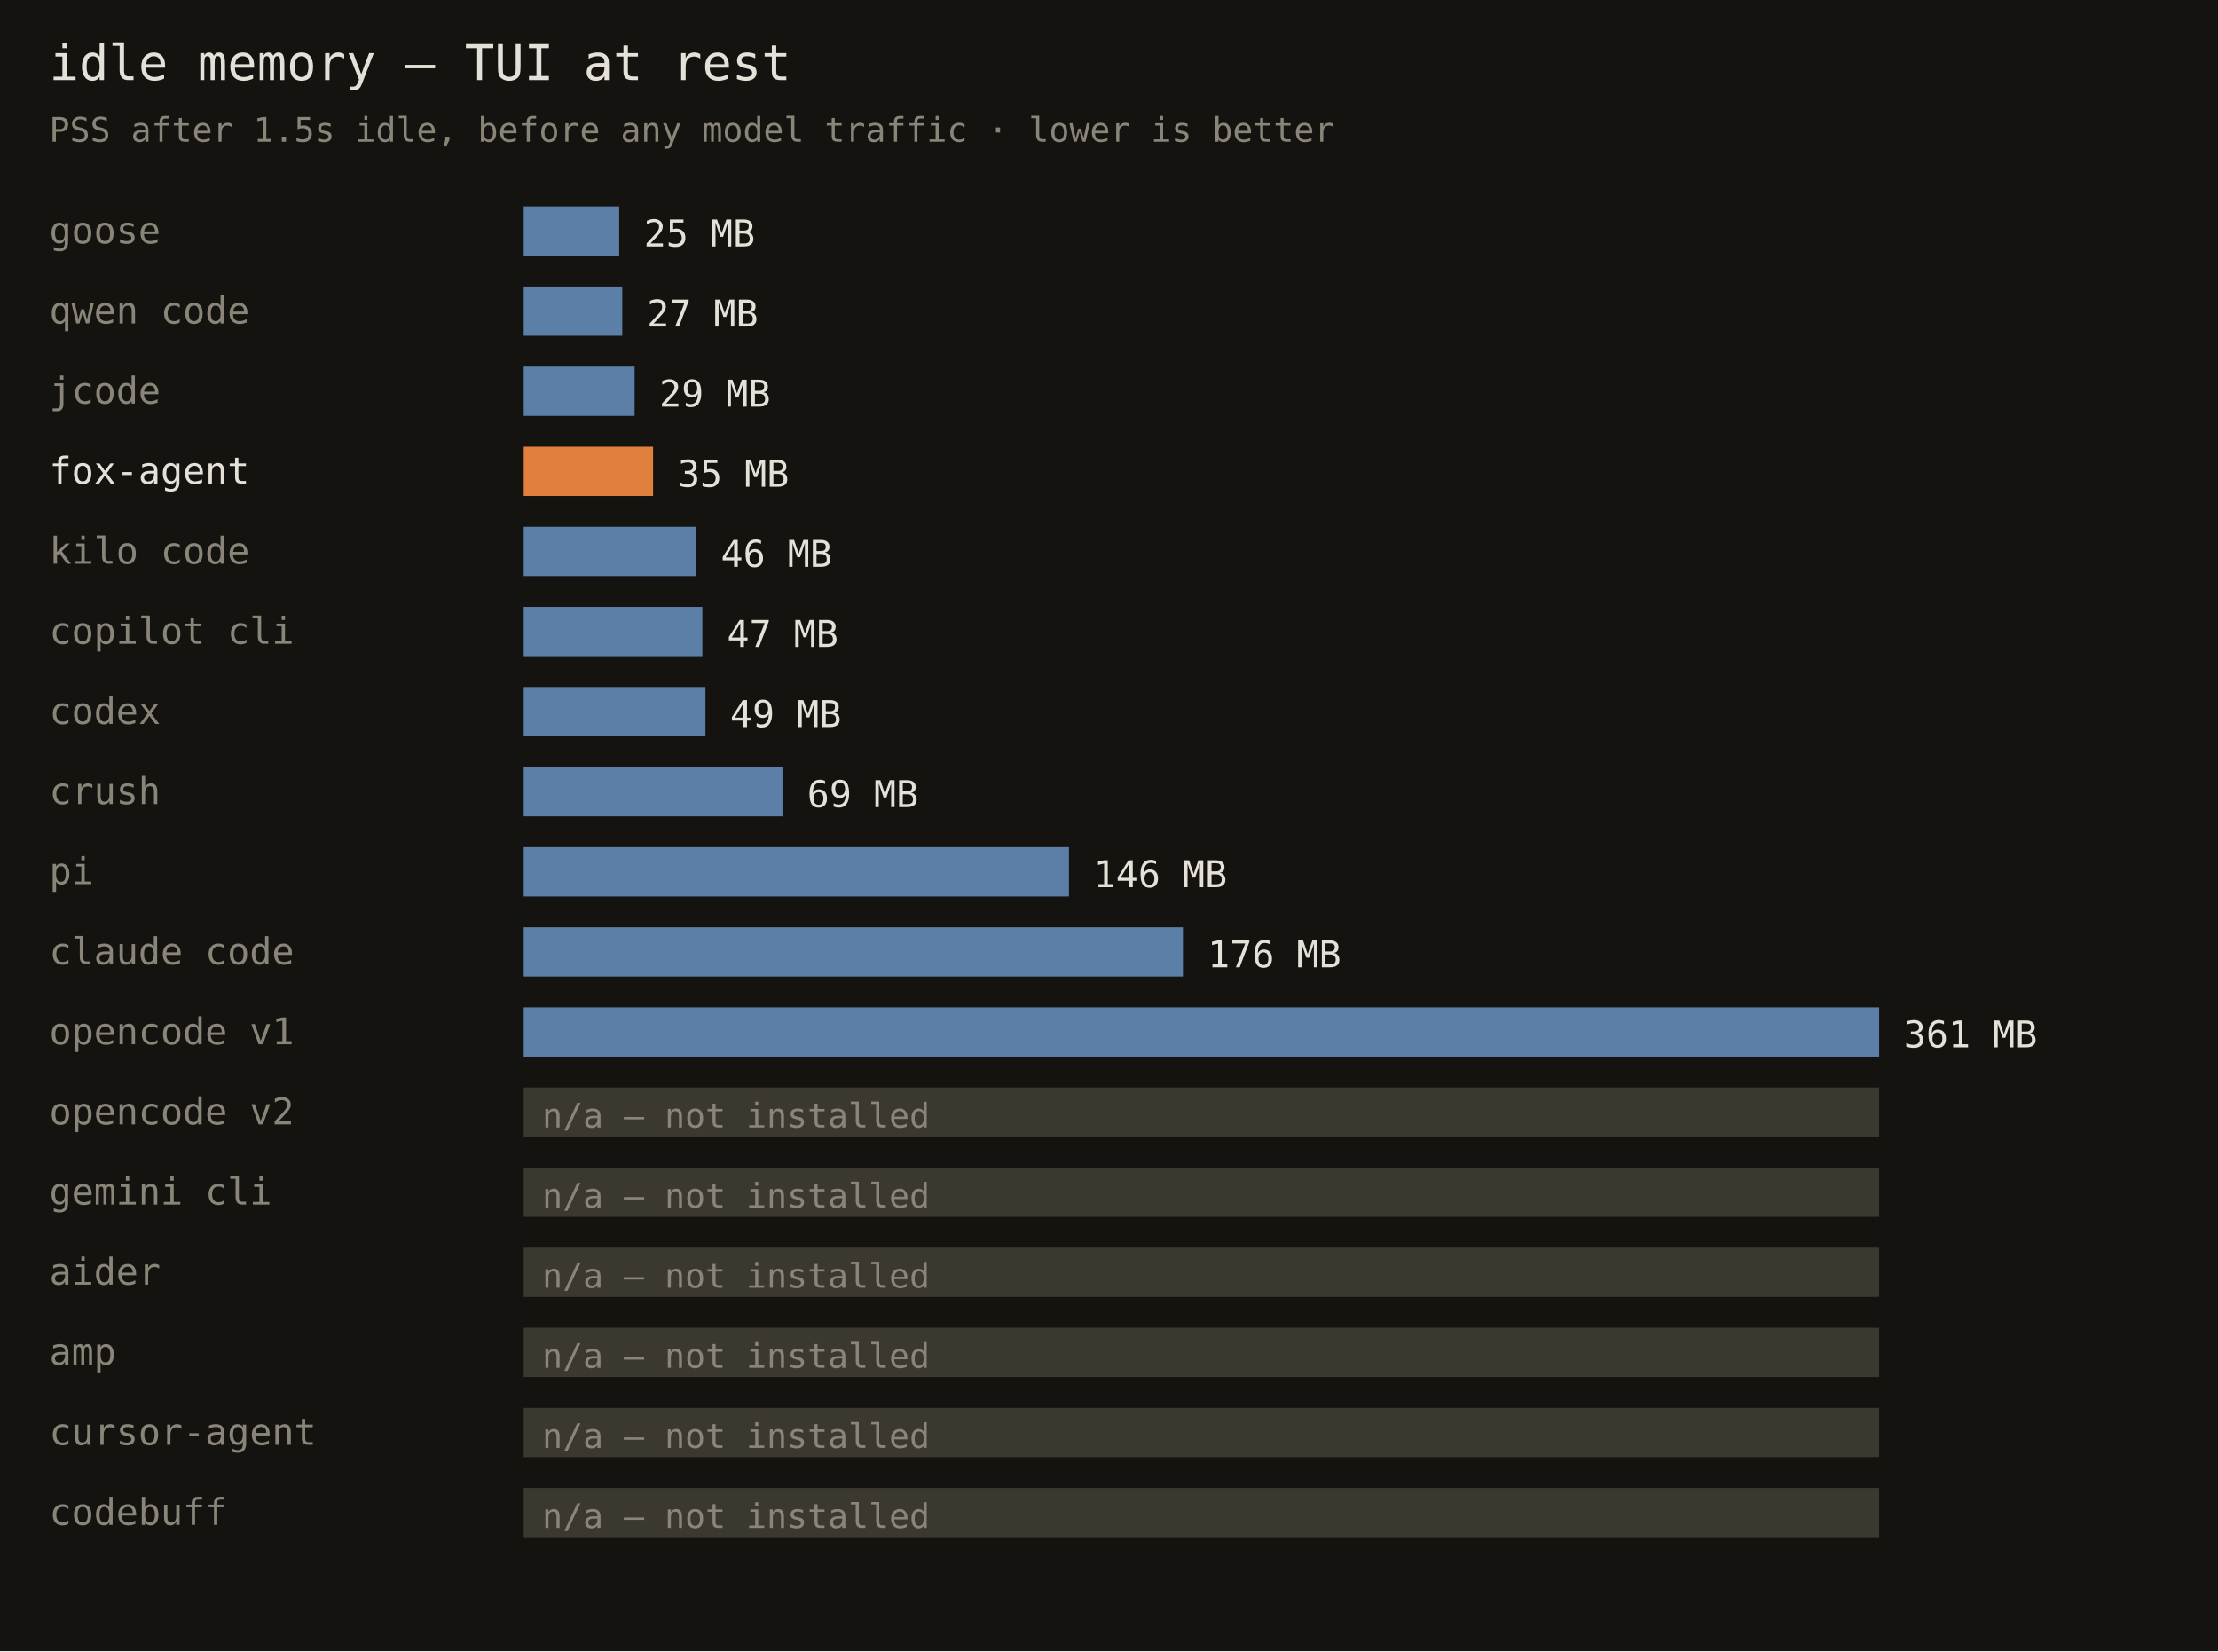
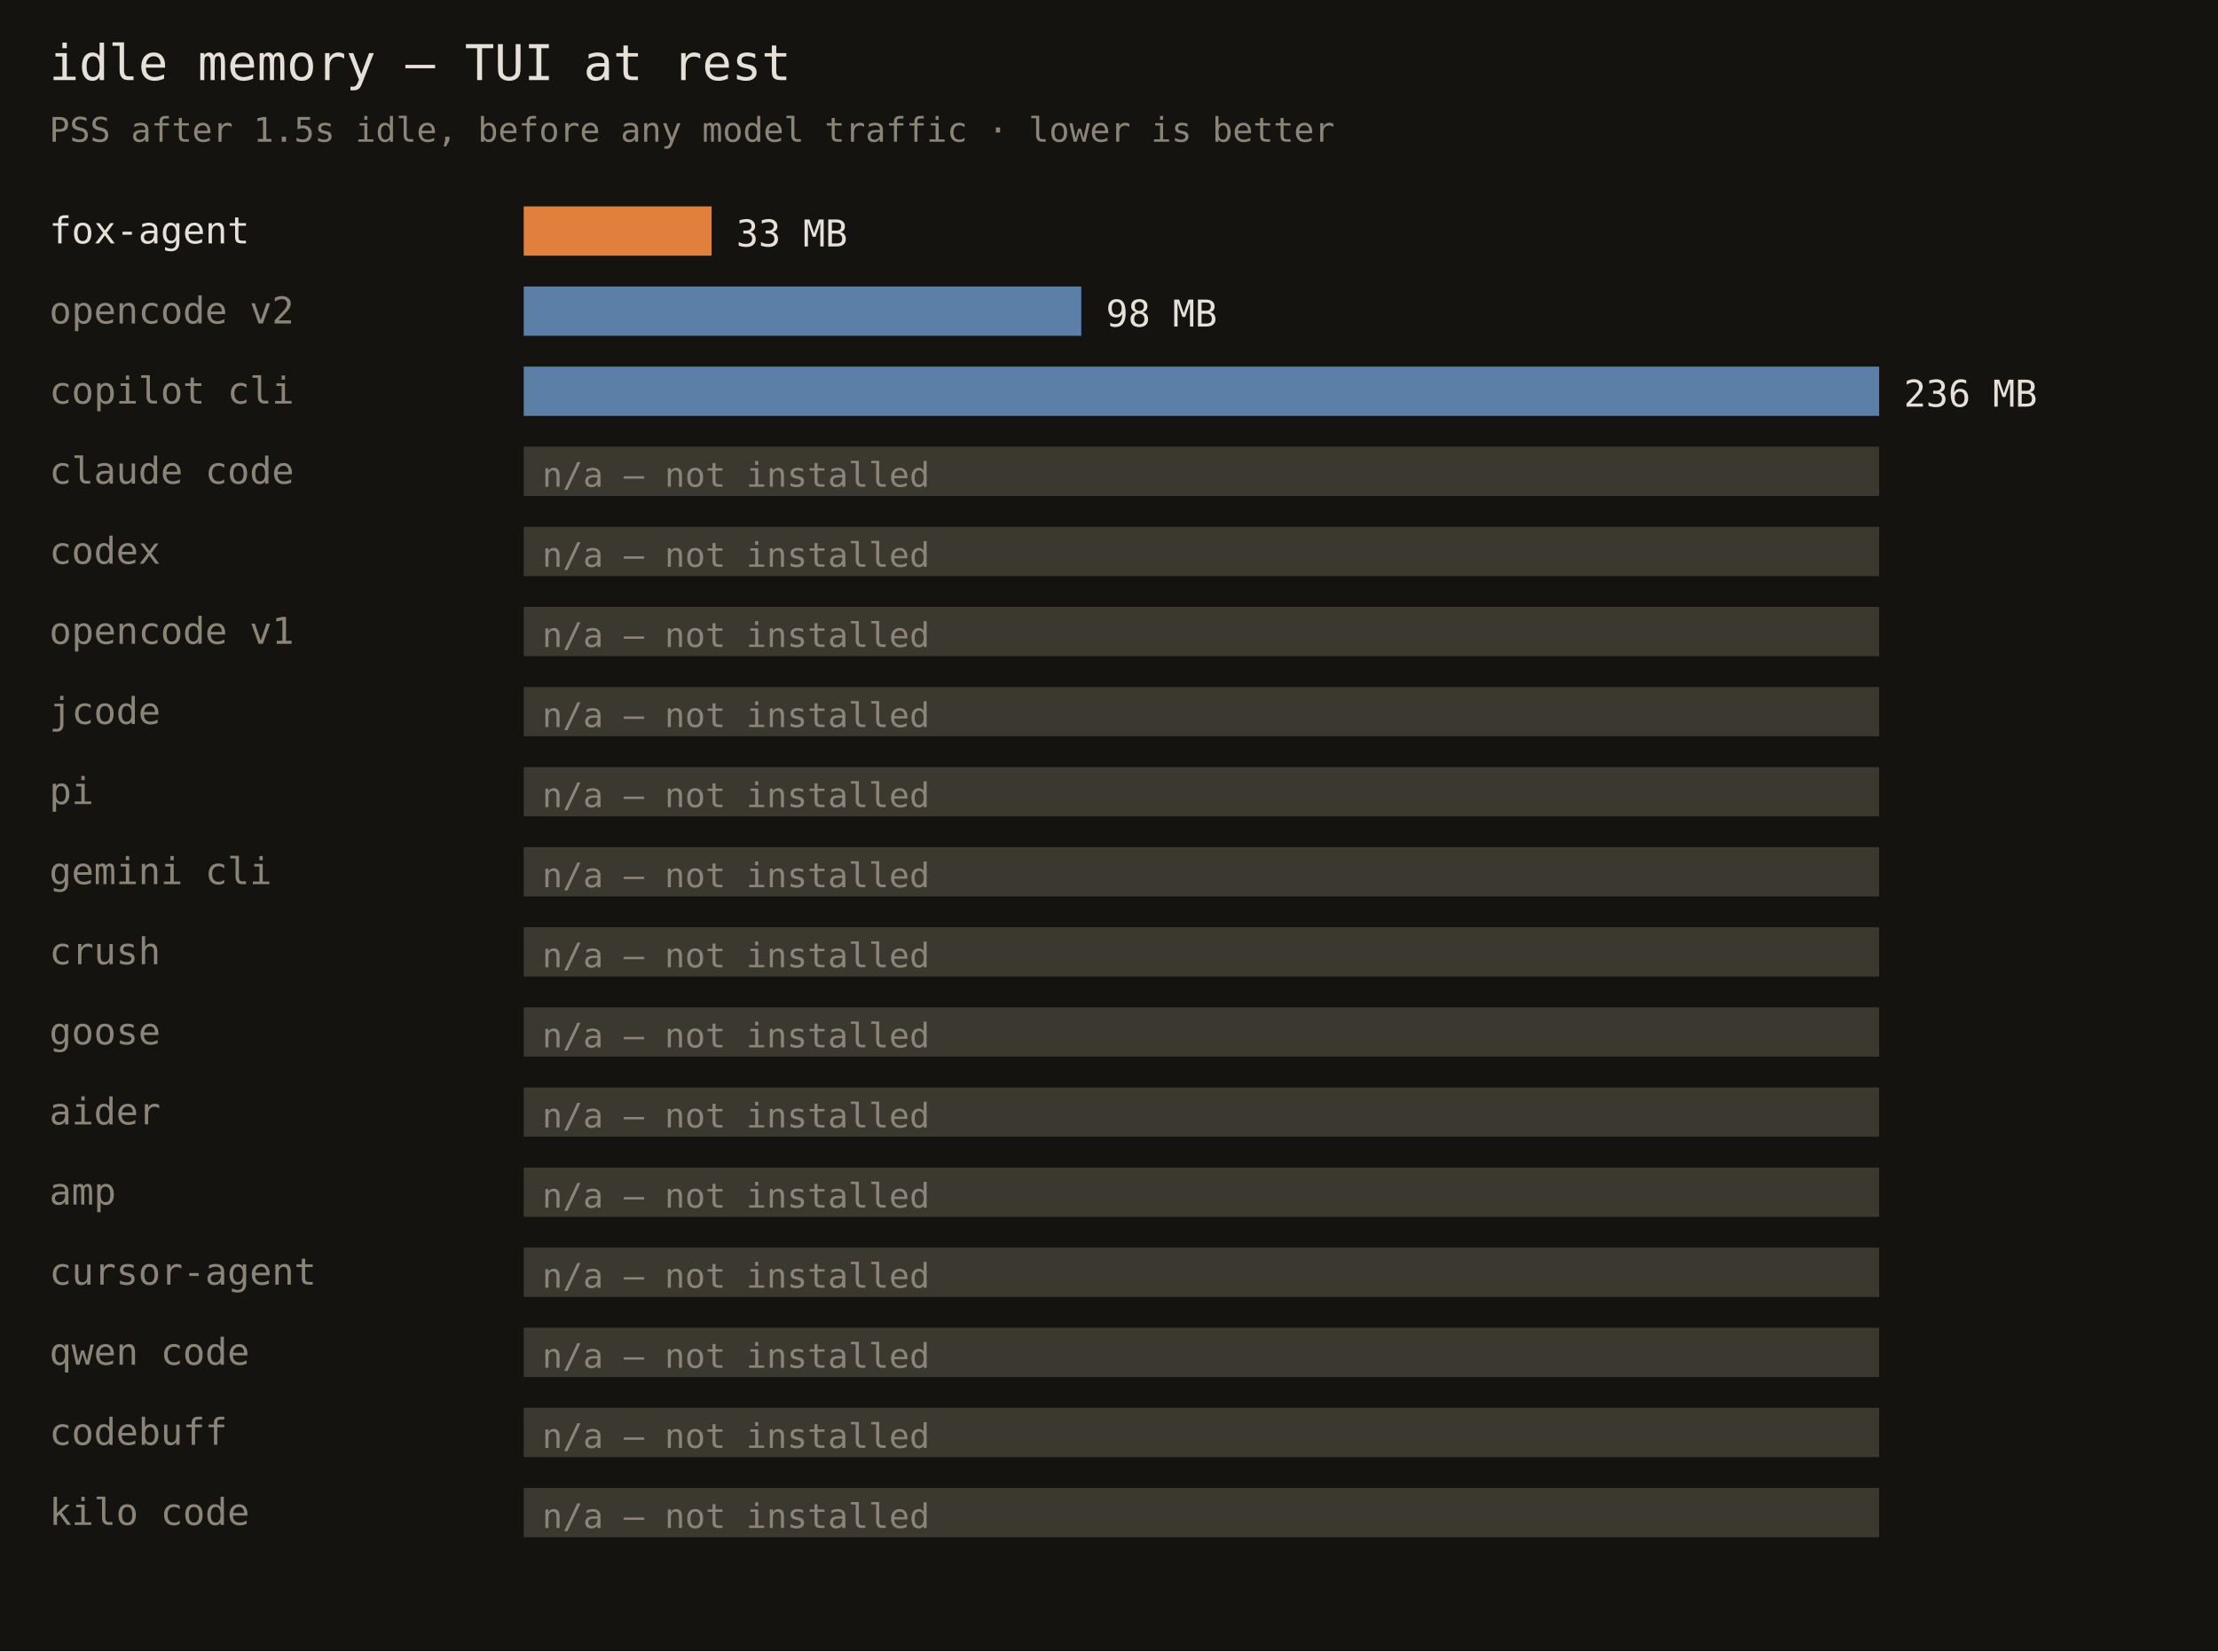
<svg xmlns="http://www.w3.org/2000/svg" width="720" height="536" font-family="monospace">
  <rect width="720" height="536" fill="#141310" />
  <text x="16" y="26" fill="#e6e1d8" font-size="16">idle memory — TUI at rest</text>
  <text x="16" y="46" fill="#8a8578" font-size="11">PSS after 1.5s idle, before any model traffic · lower is better</text>
-   <text x="16" y="79" fill="#8a8578" font-size="12">goose</text>
-   <rect x="170" y="67" width="31" height="16" fill="#5b7fa6" />
-   <text x="209" y="80" fill="#e6e1d8" font-size="12">25 MB</text>
-   <text x="16" y="105" fill="#8a8578" font-size="12">qwen code</text>
-   <rect x="170" y="93" width="32" height="16" fill="#5b7fa6" />
-   <text x="210" y="106" fill="#e6e1d8" font-size="12">27 MB</text>
-   <text x="16" y="131" fill="#8a8578" font-size="12">jcode</text>
-   <rect x="170" y="119" width="36" height="16" fill="#5b7fa6" />
-   <text x="214" y="132" fill="#e6e1d8" font-size="12">29 MB</text>
-   <text x="16" y="157" fill="#e6e1d8" font-size="12">fox-agent</text>
-   <rect x="170" y="145" width="42" height="16" fill="#e0803c" />
-   <text x="220" y="158" fill="#e6e1d8" font-size="12">35 MB</text>
-   <text x="16" y="183" fill="#8a8578" font-size="12">kilo code</text>
-   <rect x="170" y="171" width="56" height="16" fill="#5b7fa6" />
-   <text x="234" y="184" fill="#e6e1d8" font-size="12">46 MB</text>
-   <text x="16" y="209" fill="#8a8578" font-size="12">copilot cli</text>
-   <rect x="170" y="197" width="58" height="16" fill="#5b7fa6" />
-   <text x="236" y="210" fill="#e6e1d8" font-size="12">47 MB</text>
-   <text x="16" y="235" fill="#8a8578" font-size="12">codex</text>
-   <rect x="170" y="223" width="59" height="16" fill="#5b7fa6" />
-   <text x="237" y="236" fill="#e6e1d8" font-size="12">49 MB</text>
-   <text x="16" y="261" fill="#8a8578" font-size="12">crush</text>
-   <rect x="170" y="249" width="84" height="16" fill="#5b7fa6" />
-   <text x="262" y="262" fill="#e6e1d8" font-size="12">69 MB</text>
-   <text x="16" y="287" fill="#8a8578" font-size="12">pi</text>
-   <rect x="170" y="275" width="177" height="16" fill="#5b7fa6" />
-   <text x="355" y="288" fill="#e6e1d8" font-size="12">146 MB</text>
-   <text x="16" y="313" fill="#8a8578" font-size="12">claude code</text>
-   <rect x="170" y="301" width="214" height="16" fill="#5b7fa6" />
-   <text x="392" y="314" fill="#e6e1d8" font-size="12">176 MB</text>
-   <text x="16" y="339" fill="#8a8578" font-size="12">opencode v1</text>
-   <rect x="170" y="327" width="440" height="16" fill="#5b7fa6" />
-   <text x="618" y="340" fill="#e6e1d8" font-size="12">361 MB</text>
-   <text x="16" y="365" fill="#8a8578" font-size="12">opencode v2</text>
+   <text x="16" y="79" fill="#e6e1d8" font-size="12">fox-agent</text>
+   <rect x="170" y="67" width="61" height="16" fill="#e0803c" />
+   <text x="239" y="80" fill="#e6e1d8" font-size="12">33 MB</text>
+   <text x="16" y="105" fill="#8a8578" font-size="12">opencode v2</text>
+   <rect x="170" y="93" width="181" height="16" fill="#5b7fa6" />
+   <text x="359" y="106" fill="#e6e1d8" font-size="12">98 MB</text>
+   <text x="16" y="131" fill="#8a8578" font-size="12">copilot cli</text>
+   <rect x="170" y="119" width="440" height="16" fill="#5b7fa6" />
+   <text x="618" y="132" fill="#e6e1d8" font-size="12">236 MB</text>
+   <text x="16" y="157" fill="#8a8578" font-size="12">claude code</text>
+   <rect x="170" y="145" width="440" height="16" fill="#3a382f" />
+   <text x="176" y="158" fill="#8a8578" font-size="11">n/a — not installed</text>
+   <text x="16" y="183" fill="#8a8578" font-size="12">codex</text>
+   <rect x="170" y="171" width="440" height="16" fill="#3a382f" />
+   <text x="176" y="184" fill="#8a8578" font-size="11">n/a — not installed</text>
+   <text x="16" y="209" fill="#8a8578" font-size="12">opencode v1</text>
+   <rect x="170" y="197" width="440" height="16" fill="#3a382f" />
+   <text x="176" y="210" fill="#8a8578" font-size="11">n/a — not installed</text>
+   <text x="16" y="235" fill="#8a8578" font-size="12">jcode</text>
+   <rect x="170" y="223" width="440" height="16" fill="#3a382f" />
+   <text x="176" y="236" fill="#8a8578" font-size="11">n/a — not installed</text>
+   <text x="16" y="261" fill="#8a8578" font-size="12">pi</text>
+   <rect x="170" y="249" width="440" height="16" fill="#3a382f" />
+   <text x="176" y="262" fill="#8a8578" font-size="11">n/a — not installed</text>
+   <text x="16" y="287" fill="#8a8578" font-size="12">gemini cli</text>
+   <rect x="170" y="275" width="440" height="16" fill="#3a382f" />
+   <text x="176" y="288" fill="#8a8578" font-size="11">n/a — not installed</text>
+   <text x="16" y="313" fill="#8a8578" font-size="12">crush</text>
+   <rect x="170" y="301" width="440" height="16" fill="#3a382f" />
+   <text x="176" y="314" fill="#8a8578" font-size="11">n/a — not installed</text>
+   <text x="16" y="339" fill="#8a8578" font-size="12">goose</text>
+   <rect x="170" y="327" width="440" height="16" fill="#3a382f" />
+   <text x="176" y="340" fill="#8a8578" font-size="11">n/a — not installed</text>
+   <text x="16" y="365" fill="#8a8578" font-size="12">aider</text>
  <rect x="170" y="353" width="440" height="16" fill="#3a382f" />
  <text x="176" y="366" fill="#8a8578" font-size="11">n/a — not installed</text>
-   <text x="16" y="391" fill="#8a8578" font-size="12">gemini cli</text>
+   <text x="16" y="391" fill="#8a8578" font-size="12">amp</text>
  <rect x="170" y="379" width="440" height="16" fill="#3a382f" />
  <text x="176" y="392" fill="#8a8578" font-size="11">n/a — not installed</text>
-   <text x="16" y="417" fill="#8a8578" font-size="12">aider</text>
+   <text x="16" y="417" fill="#8a8578" font-size="12">cursor-agent</text>
  <rect x="170" y="405" width="440" height="16" fill="#3a382f" />
  <text x="176" y="418" fill="#8a8578" font-size="11">n/a — not installed</text>
-   <text x="16" y="443" fill="#8a8578" font-size="12">amp</text>
+   <text x="16" y="443" fill="#8a8578" font-size="12">qwen code</text>
  <rect x="170" y="431" width="440" height="16" fill="#3a382f" />
  <text x="176" y="444" fill="#8a8578" font-size="11">n/a — not installed</text>
-   <text x="16" y="469" fill="#8a8578" font-size="12">cursor-agent</text>
+   <text x="16" y="469" fill="#8a8578" font-size="12">codebuff</text>
  <rect x="170" y="457" width="440" height="16" fill="#3a382f" />
  <text x="176" y="470" fill="#8a8578" font-size="11">n/a — not installed</text>
-   <text x="16" y="495" fill="#8a8578" font-size="12">codebuff</text>
+   <text x="16" y="495" fill="#8a8578" font-size="12">kilo code</text>
  <rect x="170" y="483" width="440" height="16" fill="#3a382f" />
  <text x="176" y="496" fill="#8a8578" font-size="11">n/a — not installed</text>
</svg>
